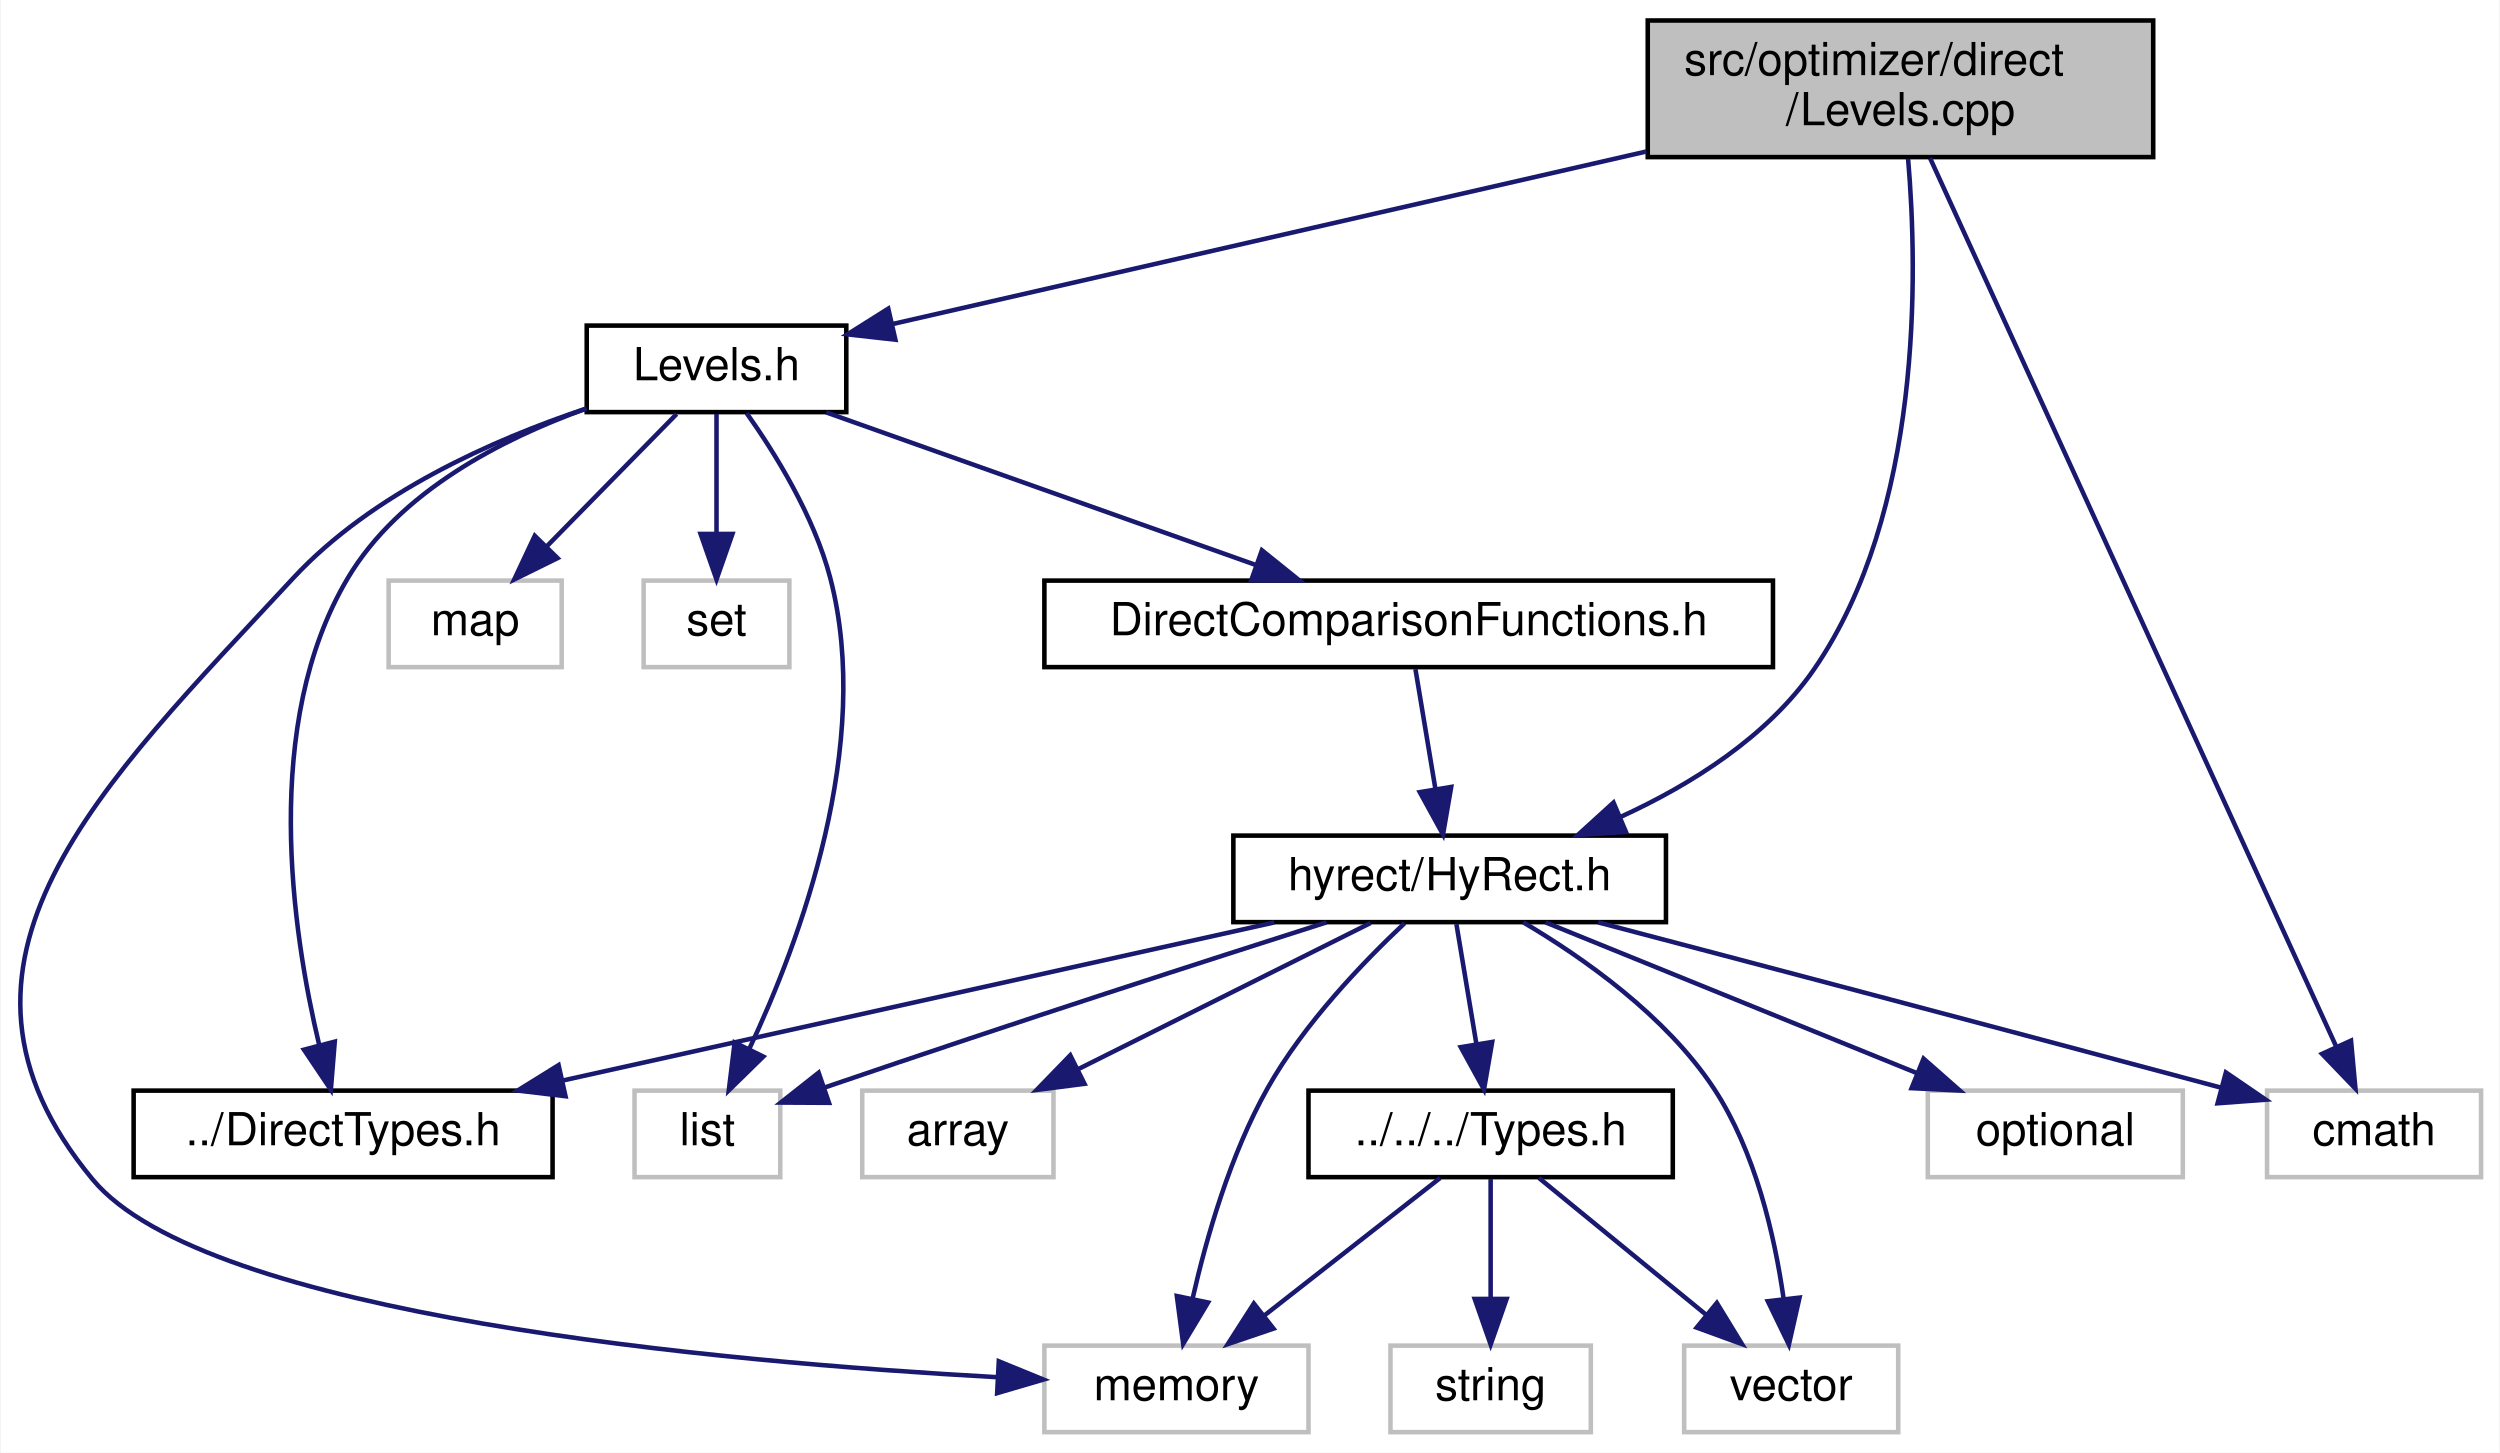
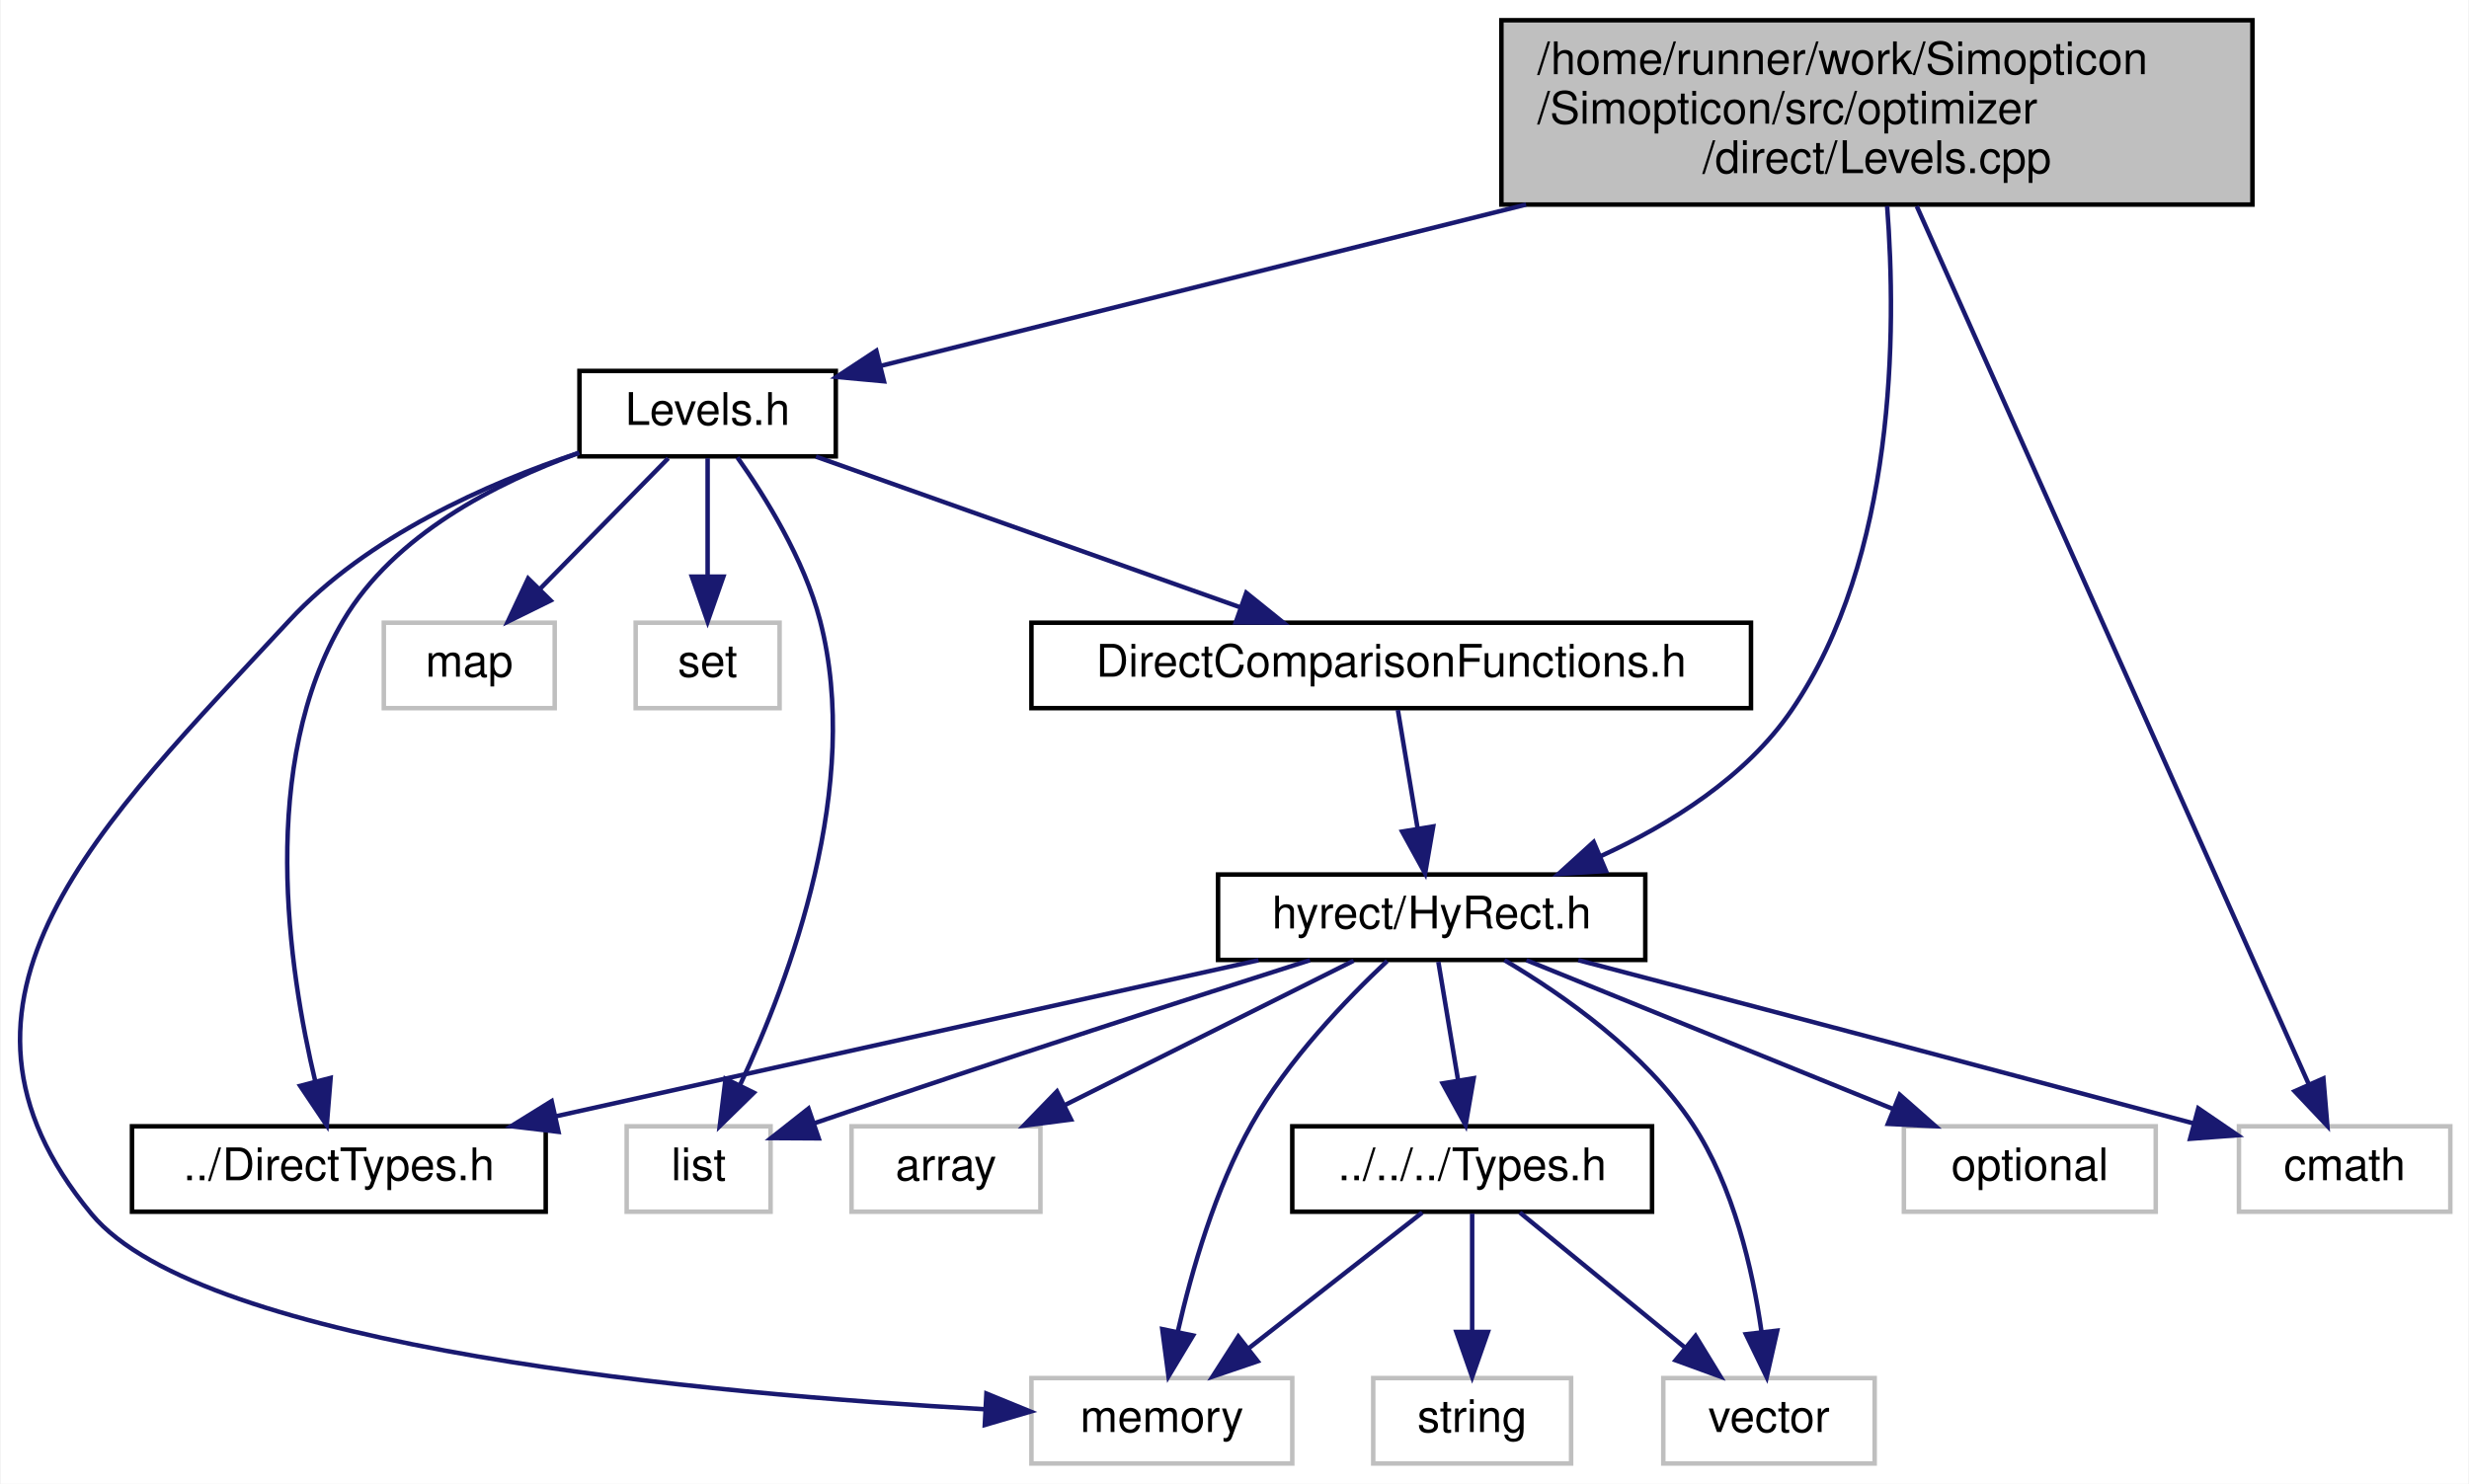
- <svg xmlns="http://www.w3.org/2000/svg" xmlns:xlink="http://www.w3.org/1999/xlink" width="549pt" height="319pt" viewBox="0.00 0.00 548.69 319.00">
-   <g id="graph0" class="graph" transform="scale(1 1) rotate(0) translate(4 315)">
-     <polygon fill="white" stroke="transparent" points="-4,4 -4,-315 544.69,-315 544.69,4 -4,4" />
+ <svg xmlns="http://www.w3.org/2000/svg" xmlns:xlink="http://www.w3.org/1999/xlink" width="549pt" height="330pt" viewBox="0.00 0.00 548.69 330.00">
+   <g id="graph0" class="graph" transform="scale(1 1) rotate(0) translate(4 326)">
+     <polygon fill="white" stroke="transparent" points="-4,4 -4,-326 544.69,-326 544.69,4 -4,4" />
    <g id="node1" class="node">
      <g id="a_node1">
        <a xlink:title="In this file, the implementation of the Levels class is defined.">
-           <polygon fill="#bfbfbf" stroke="black" points="357.69,-280.5 357.69,-310.5 468.69,-310.5 468.69,-280.5 357.69,-280.5" />
-           <text text-anchor="start" x="365.69" y="-298.5" font-family="Helvetica,sans-Serif" font-size="10.00">src/optimizer/direct</text>
-           <text text-anchor="middle" x="413.19" y="-287.5" font-family="Helvetica,sans-Serif" font-size="10.00">/Levels.cpp</text>
+           <polygon fill="#bfbfbf" stroke="black" points="329.69,-280.5 329.69,-321.5 496.69,-321.5 496.69,-280.5 329.69,-280.5" />
+           <text text-anchor="start" x="337.69" y="-309.5" font-family="Helvetica,sans-Serif" font-size="10.00">/home/runner/work/Simopticon</text>
+           <text text-anchor="start" x="337.69" y="-298.5" font-family="Helvetica,sans-Serif" font-size="10.00">/Simopticon/src/optimizer</text>
+           <text text-anchor="middle" x="413.19" y="-287.5" font-family="Helvetica,sans-Serif" font-size="10.00">/direct/Levels.cpp</text>
        </a>
      </g>
    </g>
    <g id="node2" class="node">
      <g id="a_node2">
        <a xlink:href="Levels_8h.xhtml" target="_top" xlink:title="In this file, the header of the Levels class is defined.">
          <polygon fill="white" stroke="black" points="124.69,-224.5 124.69,-243.5 181.69,-243.5 181.69,-224.5 124.69,-224.5" />
          <text text-anchor="middle" x="153.19" y="-231.5" font-family="Helvetica,sans-Serif" font-size="10.00">Levels.h</text>
        </a>
      </g>
    </g>
    <g id="edge1" class="edge">
-       <path fill="none" stroke="midnightblue" d="M357.41,-281.74C307.54,-270.32 235.76,-253.9 191.92,-243.86" />
-       <polygon fill="midnightblue" stroke="midnightblue" points="192.47,-240.4 181.94,-241.58 190.91,-247.22 192.47,-240.4" />
+       <path fill="none" stroke="midnightblue" d="M335.18,-280.5C287.87,-268.67 229.57,-254.1 191.9,-244.68" />
+       <polygon fill="midnightblue" stroke="midnightblue" points="192.4,-241.2 181.85,-242.17 190.7,-247.99 192.4,-241.2" />
    </g>
    <g id="node4" class="node">
      <g id="a_node4">
        <a xlink:href="HyRect_8h.xhtml" target="_top" xlink:title="In this file, the header of the HyRect class is defined.">
          <polygon fill="white" stroke="black" points="266.69,-112.5 266.69,-131.5 361.69,-131.5 361.69,-112.5 266.69,-112.5" />
          <text text-anchor="middle" x="314.19" y="-119.5" font-family="Helvetica,sans-Serif" font-size="10.00">hyrect/HyRect.h</text>
        </a>
      </g>
    </g>
    <g id="edge20" class="edge">
-       <path fill="none" stroke="midnightblue" d="M414.86,-280.14C417.01,-255.04 418.01,-202.55 394.19,-168 384,-153.23 367.29,-142.74 351.77,-135.63" />
-       <polygon fill="midnightblue" stroke="midnightblue" points="352.9,-132.31 342.33,-131.63 350.17,-138.76 352.9,-132.31" />
+       <path fill="none" stroke="midnightblue" d="M415.46,-280.17C417.57,-252.53 417.48,-202 394.19,-168 384.04,-153.19 367.34,-142.71 351.81,-135.6" />
+       <polygon fill="midnightblue" stroke="midnightblue" points="352.94,-132.28 342.37,-131.61 350.21,-138.73 352.94,-132.28" />
    </g>
    <g id="node12" class="node">
      <g id="a_node12">
        <a xlink:title=" ">
          <polygon fill="white" stroke="#bfbfbf" points="493.69,-56.5 493.69,-75.5 540.69,-75.5 540.69,-56.5 493.69,-56.5" />
          <text text-anchor="middle" x="517.19" y="-63.5" font-family="Helvetica,sans-Serif" font-size="10.00">cmath</text>
        </a>
      </g>
    </g>
    <g id="edge21" class="edge">
-       <path fill="none" stroke="midnightblue" d="M419.69,-280.27C437.8,-240.64 488.81,-129.08 508.9,-85.12" />
-       <polygon fill="midnightblue" stroke="midnightblue" points="512.13,-86.48 513.1,-75.93 505.76,-83.57 512.13,-86.48" />
+       <path fill="none" stroke="midnightblue" d="M422.05,-280.13C442.02,-235.4 490.24,-127.36 509.27,-84.73" />
+       <polygon fill="midnightblue" stroke="midnightblue" points="512.47,-86.14 513.35,-75.59 506.08,-83.29 512.47,-86.14" />
    </g>
    <g id="node3" class="node">
      <g id="a_node3">
        <a xlink:href="DirectComparisonFunctions_8h.xhtml" target="_top" xlink:title="In this file, comparison functions are defined which are used in the direct module.">
          <polygon fill="white" stroke="black" points="225.19,-168.5 225.19,-187.5 385.19,-187.5 385.19,-168.5 225.19,-168.5" />
          <text text-anchor="middle" x="305.19" y="-175.5" font-family="Helvetica,sans-Serif" font-size="10.00">DirectComparisonFunctions.h</text>
        </a>
      </g>
    </g>
    <g id="edge2" class="edge">
      <path fill="none" stroke="midnightblue" d="M177.27,-224.44C202.73,-215.4 243.08,-201.06 271.64,-190.92" />
      <polygon fill="midnightblue" stroke="midnightblue" points="272.96,-194.16 281.21,-187.52 270.62,-187.57 272.96,-194.16" />
    </g>
    <g id="node8" class="node">
      <g id="a_node8">
        <a xlink:title=" ">
          <polygon fill="white" stroke="#bfbfbf" points="225.19,-0.5 225.19,-19.5 283.19,-19.5 283.19,-0.5 225.19,-0.5" />
          <text text-anchor="middle" x="254.19" y="-7.5" font-family="Helvetica,sans-Serif" font-size="10.00">memory</text>
        </a>
      </g>
    </g>
    <g id="edge16" class="edge">
      <path fill="none" stroke="midnightblue" d="M124.58,-225.29C104.22,-218.49 77.49,-206.68 60.19,-188 18.16,-142.64 -23.27,-103.62 16.19,-56 40.98,-26.08 154.01,-15.91 214.96,-12.56" />
      <polygon fill="midnightblue" stroke="midnightblue" points="215.18,-16.06 224.98,-12.05 214.82,-9.07 215.18,-16.06" />
    </g>
    <g id="node9" class="node">
      <g id="a_node9">
        <a xlink:href="DirectTypes_8h.xhtml" target="_top" xlink:title="In this file, types are defined which are used in the direct module.">
          <polygon fill="white" stroke="black" points="25.19,-56.5 25.19,-75.5 117.19,-75.5 117.19,-56.5 25.19,-56.5" />
          <text text-anchor="middle" x="71.19" y="-63.5" font-family="Helvetica,sans-Serif" font-size="10.00">../DirectTypes.h</text>
        </a>
      </g>
    </g>
    <g id="edge15" class="edge">
      <path fill="none" stroke="midnightblue" d="M124.65,-225.3C106.17,-218.67 83.52,-207.09 72.19,-188 53.21,-156.06 59.97,-110.51 65.97,-85.39" />
      <polygon fill="midnightblue" stroke="midnightblue" points="69.36,-86.26 68.5,-75.7 62.59,-84.49 69.36,-86.26" />
    </g>
    <g id="node13" class="node">
      <g id="a_node13">
        <a xlink:title=" ">
          <polygon fill="white" stroke="#bfbfbf" points="135.19,-56.5 135.19,-75.5 167.19,-75.5 167.19,-56.5 135.19,-56.5" />
          <text text-anchor="middle" x="151.19" y="-63.5" font-family="Helvetica,sans-Serif" font-size="10.00">list</text>
        </a>
      </g>
    </g>
    <g id="edge18" class="edge">
      <path fill="none" stroke="midnightblue" d="M159.81,-224.27C165.95,-215.61 174.64,-201.67 178.19,-188 187.64,-151.52 171.53,-108.34 160.4,-84.69" />
      <polygon fill="midnightblue" stroke="midnightblue" points="163.46,-82.97 155.89,-75.56 157.18,-86.07 163.46,-82.97" />
    </g>
    <g id="node14" class="node">
      <g id="a_node14">
        <a xlink:title=" ">
          <polygon fill="white" stroke="#bfbfbf" points="81.19,-168.5 81.19,-187.5 119.19,-187.5 119.19,-168.5 81.19,-168.5" />
          <text text-anchor="middle" x="100.19" y="-175.5" font-family="Helvetica,sans-Serif" font-size="10.00">map</text>
        </a>
      </g>
    </g>
    <g id="edge17" class="edge">
      <path fill="none" stroke="midnightblue" d="M144.43,-224.08C136.72,-216.22 125.28,-204.57 115.97,-195.08" />
      <polygon fill="midnightblue" stroke="midnightblue" points="118.28,-192.44 108.77,-187.75 113.28,-197.34 118.28,-192.44" />
    </g>
    <g id="node15" class="node">
      <g id="a_node15">
        <a xlink:title=" ">
          <polygon fill="white" stroke="#bfbfbf" points="137.19,-168.5 137.19,-187.5 169.19,-187.5 169.19,-168.5 137.19,-168.5" />
          <text text-anchor="middle" x="153.19" y="-175.5" font-family="Helvetica,sans-Serif" font-size="10.00">set</text>
        </a>
      </g>
    </g>
    <g id="edge19" class="edge">
      <path fill="none" stroke="midnightblue" d="M153.19,-224.08C153.19,-217.01 153.19,-206.86 153.19,-197.99" />
      <polygon fill="midnightblue" stroke="midnightblue" points="156.69,-197.75 153.19,-187.75 149.69,-197.75 156.69,-197.75" />
    </g>
    <g id="edge3" class="edge">
      <path fill="none" stroke="midnightblue" d="M306.67,-168.08C307.86,-160.93 309.58,-150.64 311.07,-141.69" />
      <polygon fill="midnightblue" stroke="midnightblue" points="314.53,-142.19 312.73,-131.75 307.63,-141.04 314.53,-142.19" />
    </g>
    <g id="node5" class="node">
      <g id="a_node5">
        <a xlink:href="Types_8h.xhtml" target="_top" xlink:title="In this file, types are defined which should be used across the whole framework.">
          <polygon fill="white" stroke="black" points="283.19,-56.5 283.19,-75.5 363.19,-75.5 363.19,-56.5 283.19,-56.5" />
          <text text-anchor="middle" x="323.19" y="-63.5" font-family="Helvetica,sans-Serif" font-size="10.00">../../../Types.h</text>
        </a>
      </g>
    </g>
    <g id="edge4" class="edge">
      <path fill="none" stroke="midnightblue" d="M315.67,-112.08C316.86,-104.93 318.58,-94.64 320.07,-85.69" />
      <polygon fill="midnightblue" stroke="midnightblue" points="323.53,-86.19 321.73,-75.75 316.63,-85.04 323.53,-86.19" />
    </g>
    <g id="node7" class="node">
      <g id="a_node7">
        <a xlink:title=" ">
          <polygon fill="white" stroke="#bfbfbf" points="365.69,-0.5 365.69,-19.5 412.69,-19.5 412.69,-0.5 365.69,-0.5" />
          <text text-anchor="middle" x="389.19" y="-7.5" font-family="Helvetica,sans-Serif" font-size="10.00">vector</text>
        </a>
      </g>
    </g>
    <g id="edge11" class="edge">
      <path fill="none" stroke="midnightblue" d="M330.37,-112.45C343.55,-104.66 361.65,-91.96 372.19,-76 381.32,-62.16 385.55,-43.64 387.51,-29.91" />
      <polygon fill="midnightblue" stroke="midnightblue" points="391.02,-30.05 388.68,-19.71 384.06,-29.25 391.02,-30.05" />
    </g>
    <g id="edge14" class="edge">
      <path fill="none" stroke="midnightblue" d="M304.3,-112.27C295.29,-103.81 282.18,-90.21 274.19,-76 266.04,-61.53 260.81,-43.34 257.75,-29.89" />
      <polygon fill="midnightblue" stroke="midnightblue" points="261.13,-28.97 255.67,-19.89 254.28,-30.39 261.13,-28.97" />
    </g>
    <g id="edge8" class="edge">
      <path fill="none" stroke="midnightblue" d="M275.68,-112.44C233.38,-103.04 165.37,-87.93 119.51,-77.74" />
      <polygon fill="midnightblue" stroke="midnightblue" points="120.03,-74.27 109.51,-75.52 118.51,-81.1 120.03,-74.27" />
    </g>
    <g id="node10" class="node">
      <g id="a_node10">
        <a xlink:title=" ">
          <polygon fill="white" stroke="#bfbfbf" points="419.19,-56.5 419.19,-75.5 475.19,-75.5 475.19,-56.5 419.19,-56.5" />
          <text text-anchor="middle" x="447.19" y="-63.5" font-family="Helvetica,sans-Serif" font-size="10.00">optional</text>
        </a>
      </g>
    </g>
    <g id="edge9" class="edge">
      <path fill="none" stroke="midnightblue" d="M335.26,-112.44C357.24,-103.52 391.92,-89.44 416.85,-79.32" />
      <polygon fill="midnightblue" stroke="midnightblue" points="418.26,-82.52 426.21,-75.52 415.63,-76.04 418.26,-82.52" />
    </g>
    <g id="node11" class="node">
      <g id="a_node11">
        <a xlink:title=" ">
          <polygon fill="white" stroke="#bfbfbf" points="185.19,-56.5 185.19,-75.5 227.19,-75.5 227.19,-56.5 185.19,-56.5" />
          <text text-anchor="middle" x="206.19" y="-63.5" font-family="Helvetica,sans-Serif" font-size="10.00">array</text>
        </a>
      </g>
    </g>
    <g id="edge10" class="edge">
      <path fill="none" stroke="midnightblue" d="M296.83,-112.32C279.51,-103.66 252.67,-90.24 232.68,-80.25" />
      <polygon fill="midnightblue" stroke="midnightblue" points="234,-77 223.49,-75.65 230.87,-83.26 234,-77" />
    </g>
    <g id="edge12" class="edge">
      <path fill="none" stroke="midnightblue" d="M346.79,-112.45C379.09,-103.96 430.21,-90.47 483.73,-76.11" />
      <polygon fill="midnightblue" stroke="midnightblue" points="484.65,-79.49 493.4,-73.51 482.83,-72.72 484.65,-79.49" />
    </g>
    <g id="edge13" class="edge">
      <path fill="none" stroke="midnightblue" d="M287.13,-112.45C261.16,-104.17 220.59,-91.11 176.95,-76.19" />
      <polygon fill="midnightblue" stroke="midnightblue" points="177.89,-72.82 167.3,-72.88 175.62,-79.44 177.89,-72.82" />
    </g>
    <g id="node6" class="node">
      <g id="a_node6">
        <a xlink:title=" ">
          <polygon fill="white" stroke="#bfbfbf" points="301.19,-0.5 301.19,-19.5 345.19,-19.5 345.19,-0.5 301.19,-0.5" />
          <text text-anchor="middle" x="323.19" y="-7.5" font-family="Helvetica,sans-Serif" font-size="10.00">string</text>
        </a>
      </g>
    </g>
    <g id="edge5" class="edge">
      <path fill="none" stroke="midnightblue" d="M323.19,-56.08C323.19,-49.01 323.19,-38.86 323.19,-29.99" />
      <polygon fill="midnightblue" stroke="midnightblue" points="326.69,-29.75 323.19,-19.75 319.69,-29.75 326.69,-29.75" />
    </g>
    <g id="edge6" class="edge">
      <path fill="none" stroke="midnightblue" d="M333.79,-56.32C343.64,-48.26 358.54,-36.08 370.4,-26.37" />
      <polygon fill="midnightblue" stroke="midnightblue" points="372.86,-28.88 378.39,-19.83 368.43,-23.46 372.86,-28.88" />
    </g>
    <g id="edge7" class="edge">
      <path fill="none" stroke="midnightblue" d="M312.1,-56.32C301.7,-48.18 285.92,-35.84 273.46,-26.09" />
      <polygon fill="midnightblue" stroke="midnightblue" points="275.5,-23.24 265.47,-19.83 271.19,-28.75 275.5,-23.24" />
    </g>
  </g>
</svg>
